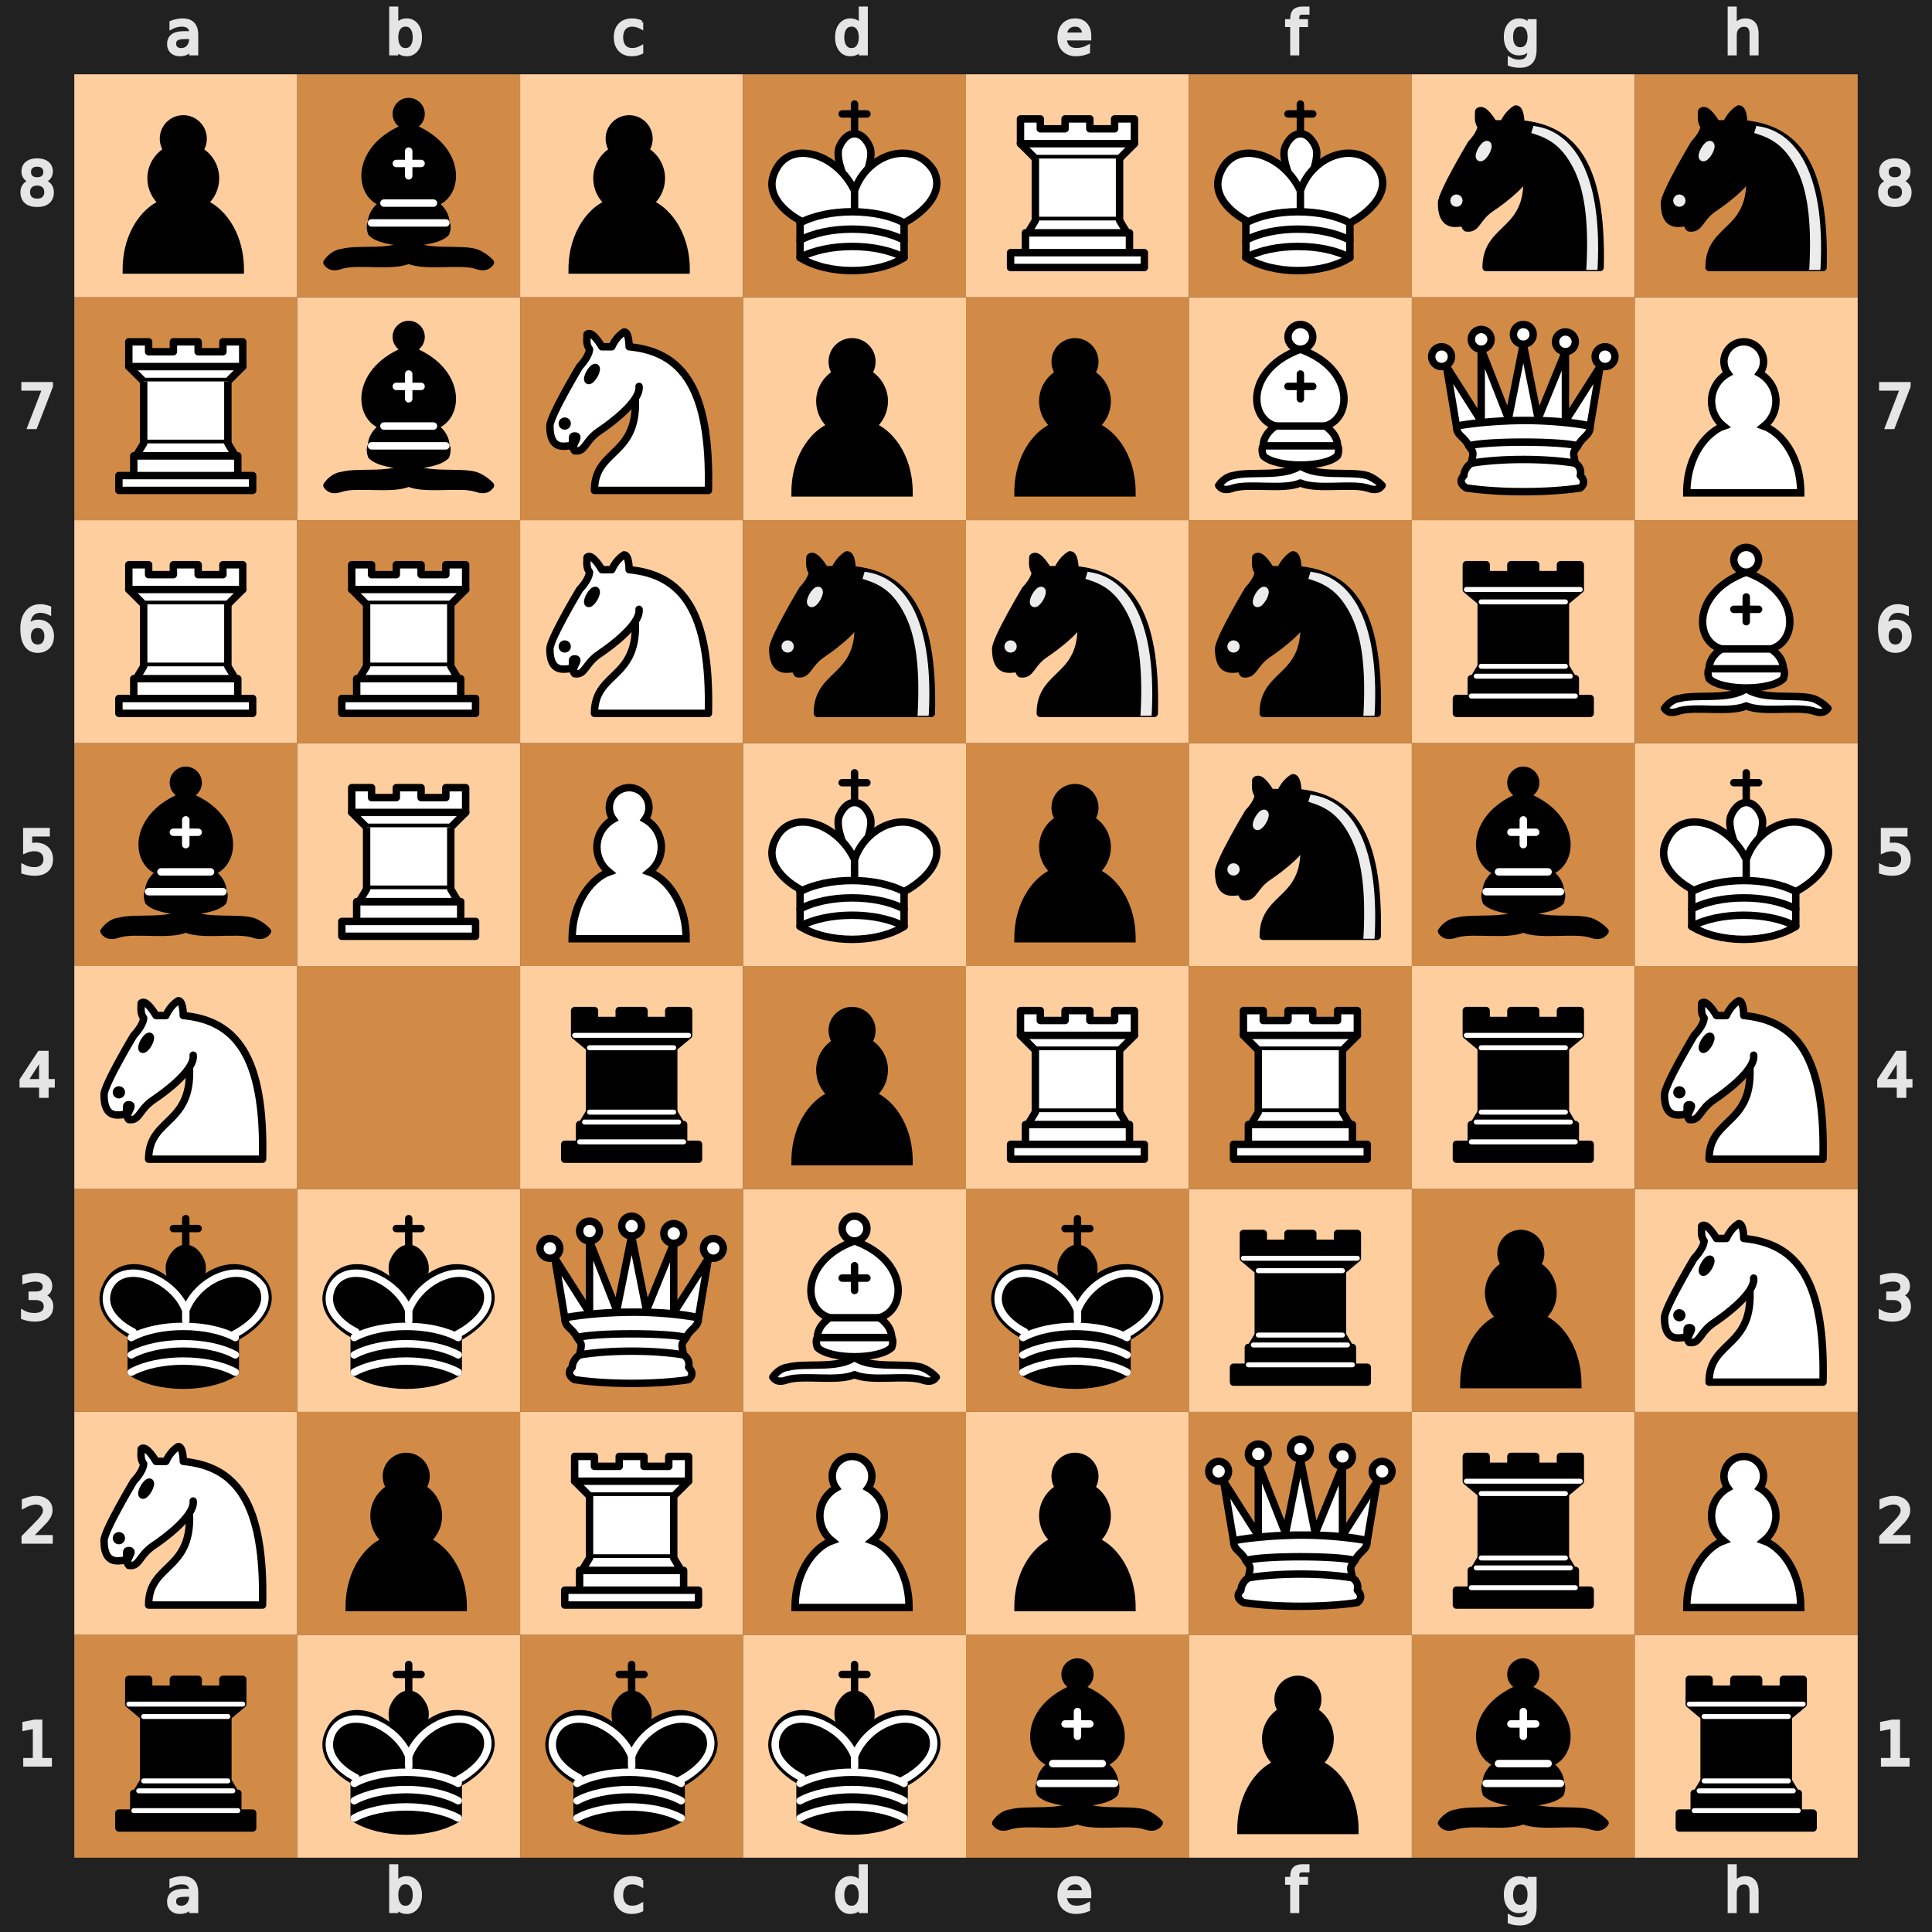
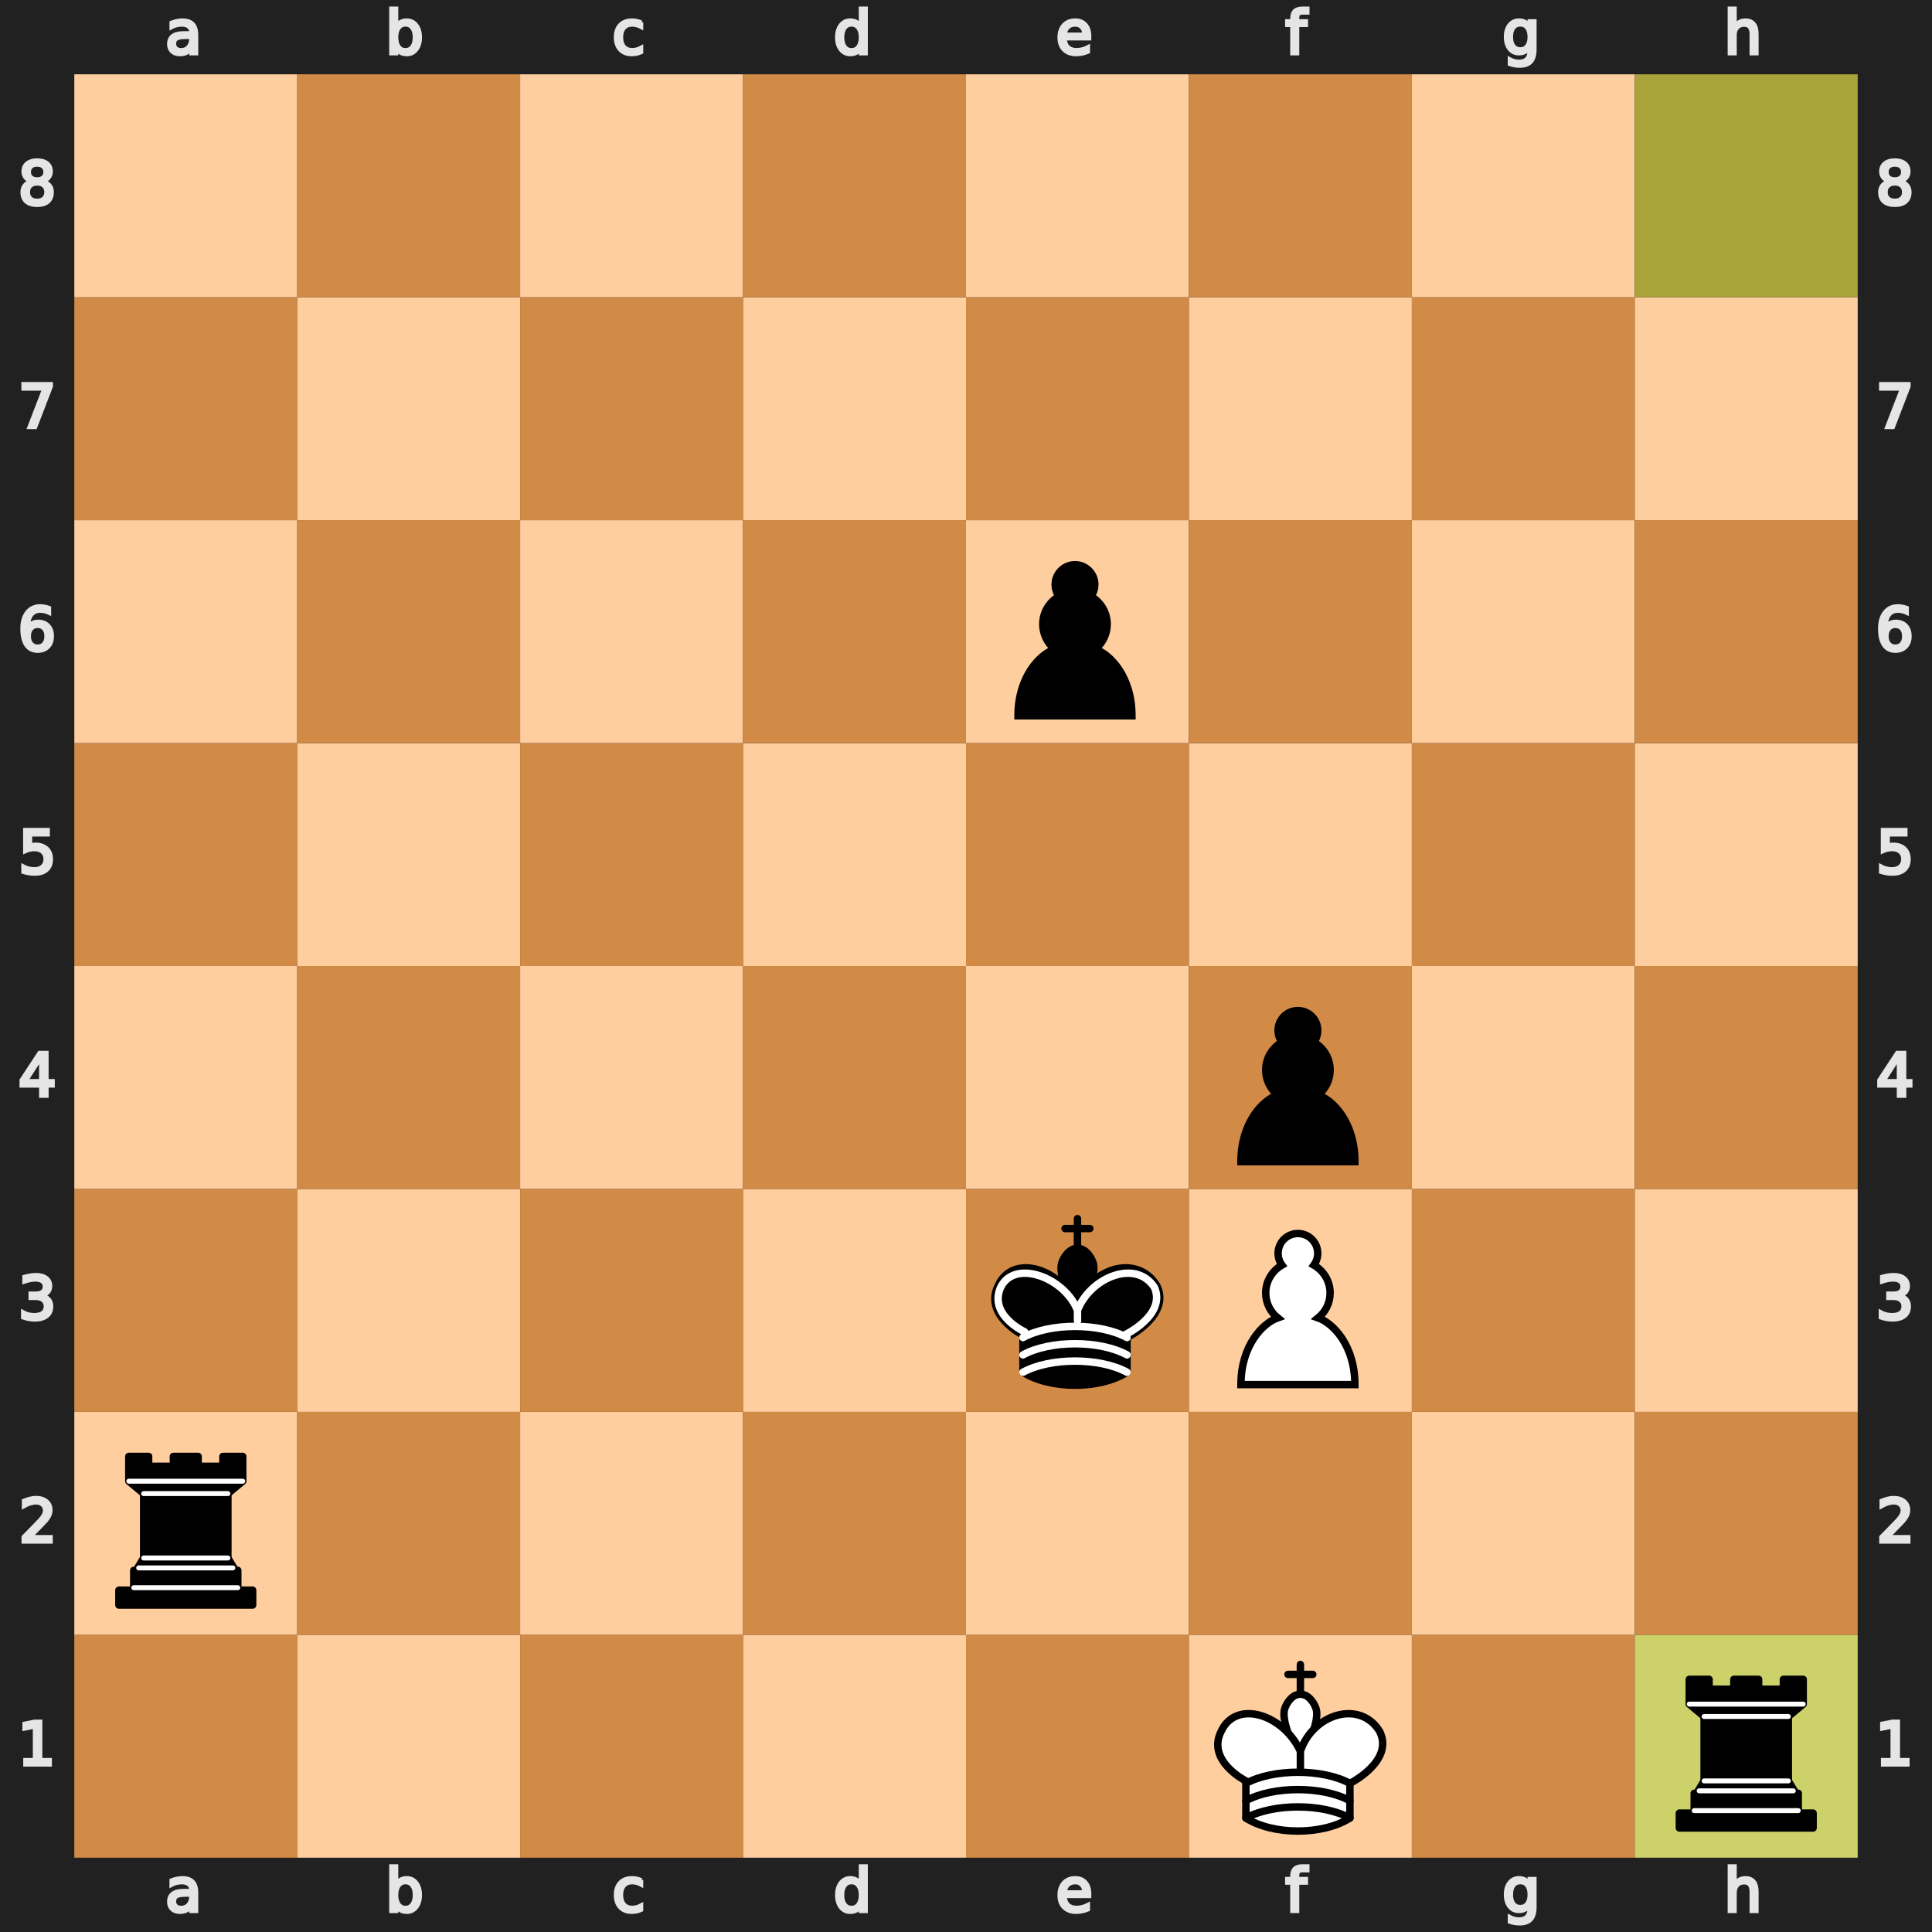
- <svg xmlns="http://www.w3.org/2000/svg" xmlns:xlink="http://www.w3.org/1999/xlink" version="1.1" viewBox="0 0 390 390" width="1024" height="1024">
+ <svg xmlns="http://www.w3.org/2000/svg" xmlns:xlink="http://www.w3.org/1999/xlink" version="1.1" viewBox="0 0 390 390" width="512" height="512">
  <defs>
    <g id="white-pawn" class="white pawn">
      <path d="M22 9c-2.21 0-4 1.79-4 4 0 .89.29 1.71.78 2.38-1.95 1.12-3.28 3.21-3.28 5.62 0 2.03.94 3.84 2.41 5.03-3 1.06-7.41 5.55-7.41 13.47h23c0-7.92-4.41-12.41-7.41-13.47 1.47-1.19 2.41-3 2.41-5.03 0-2.41-1.33-4.5-3.28-5.62.49-.67.78-1.49.78-2.38 0-2.21-1.79-4-4-4z" fill="#fff" stroke="#000" stroke-width="1.5" stroke-linecap="round" />
-     </g>
-     <g id="white-knight" class="white knight" fill="none" fill-rule="evenodd" stroke="#000" stroke-width="1.5" stroke-linecap="round" stroke-linejoin="round">
-       <path d="M 22,10 C 32.5,11 38.5,18 38,39 L 15,39 C 15,30 25,32.5 23,18" style="fill:#ffffff; stroke:#000000;" />
-       <path d="M 24,18 C 24.38,20.91 18.45,25.37 16,27 C 13,29 13.18,31.34 11,31 C 9.958,30.06 12.41,27.96 11,28 C 10,28 11.19,29.23 10,30 C 9,30 5.997,31 6,26 C 6,24 12,14 12,14 C 12,14 13.89,12.1 14,10.5 C 13.27,9.506 13.5,8.5 13.5,7.5 C 14.5,6.5 16.5,10 16.5,10 L 18.5,10 C 18.5,10 19.28,8.008 21,7 C 22,7 22,10 22,10" style="fill:#ffffff; stroke:#000000;" />
-       <path d="M 9.5 25.5 A 0.5 0.5 0 1 1 8.5,25.5 A 0.5 0.5 0 1 1 9.5 25.5 z" style="fill:#000000; stroke:#000000;" />
-       <path d="M 15 15.5 A 0.5 1.5 0 1 1 14,15.5 A 0.5 1.5 0 1 1 15 15.5 z" transform="matrix(0.866,0.5,-0.5,0.866,9.693,-5.173)" style="fill:#000000; stroke:#000000;" />
-     </g>
-     <g id="white-bishop" class="white bishop" fill="none" fill-rule="evenodd" stroke="#000" stroke-width="1.5" stroke-linecap="round" stroke-linejoin="round">
-       <g fill="#fff" stroke-linecap="butt">
-         <path d="M9 36c3.39-.97 10.11.43 13.5-2 3.39 2.43 10.11 1.03 13.5 2 0 0 1.65.54 3 2-.68.97-1.65.99-3 .5-3.39-.97-10.11.46-13.5-1-3.39 1.46-10.11.03-13.5 1-1.354.49-2.323.47-3-.5 1.354-1.94 3-2 3-2zM15 32c2.5 2.5 12.5 2.5 15 0 .5-1.5 0-2 0-2 0-2.5-2.5-4-2.5-4 5.5-1.5 6-11.5-5-15.5-11 4-10.5 14-5 15.5 0 0-2.5 1.5-2.5 4 0 0-.5.5 0 2zM25 8a2.5 2.5 0 1 1-5 0 2.5 2.5 0 1 1 5 0z" />
-       </g>
-       <path d="M17.5 26h10M15 30h15m-7.5-14.5v5M20 18h5" stroke-linejoin="miter" />
-     </g>
-     <g id="white-rook" class="white rook" fill="#fff" fill-rule="evenodd" stroke="#000" stroke-width="1.5" stroke-linecap="round" stroke-linejoin="round">
-       <path d="M9 39h27v-3H9v3zM12 36v-4h21v4H12zM11 14V9h4v2h5V9h5v2h5V9h4v5" stroke-linecap="butt" />
-       <path d="M34 14l-3 3H14l-3-3" />
-       <path d="M31 17v12.5H14V17" stroke-linecap="butt" stroke-linejoin="miter" />
-       <path d="M31 29.5l1.5 2.5h-20l1.5-2.5" />
-       <path d="M11 14h23" fill="none" stroke-linejoin="miter" />
-     </g>
-     <g id="white-queen" class="white queen" fill="#fff" fill-rule="evenodd" stroke="#000" stroke-width="1.5" stroke-linecap="round" stroke-linejoin="round">
-       <path d="M8 12a2 2 0 1 1-4 0 2 2 0 1 1 4 0zM24.5 7.5a2 2 0 1 1-4 0 2 2 0 1 1 4 0zM41 12a2 2 0 1 1-4 0 2 2 0 1 1 4 0zM16 8.5a2 2 0 1 1-4 0 2 2 0 1 1 4 0zM33 9a2 2 0 1 1-4 0 2 2 0 1 1 4 0z" />
-       <path d="M9 26c8.5-1.5 21-1.5 27 0l2-12-7 11V11l-5.5 13.5-3-15-3 15-5.5-14V25L7 14l2 12zM9 26c0 2 1.5 2 2.5 4 1 1.5 1 1 .5 3.5-1.5 1-1.5 2.5-1.5 2.5-1.5 1.5.5 2.5.5 2.5 6.5 1 16.5 1 23 0 0 0 1.5-1 0-2.5 0 0 .5-1.5-1-2.5-.5-2.5-.5-2 .5-3.5 1-2 2.5-2 2.5-4-8.5-1.5-18.5-1.5-27 0z" stroke-linecap="butt" />
-       <path d="M11.5 30c3.5-1 18.5-1 22 0M12 33.5c6-1 15-1 21 0" fill="none" />
    </g>
    <g id="white-king" class="white king" fill="none" fill-rule="evenodd" stroke="#000" stroke-width="1.5" stroke-linecap="round" stroke-linejoin="round">
      <path d="M22.5 11.63V6M20 8h5" stroke-linejoin="miter" />
      <path d="M22.5 25s4.5-7.5 3-10.5c0 0-1-2.5-3-2.5s-3 2.5-3 2.5c-1.5 3 3 10.5 3 10.5" fill="#fff" stroke-linecap="butt" stroke-linejoin="miter" />
      <path d="M11.5 37c5.5 3.5 15.5 3.5 21 0v-7s9-4.5 6-10.5c-4-6.5-13.5-3.5-16 4V27v-3.5c-3.5-7.5-13-10.5-16-4-3 6 5 10 5 10V37z" fill="#fff" />
      <path d="M11.5 30c5.5-3 15.5-3 21 0m-21 3.5c5.5-3 15.5-3 21 0m-21 3.5c5.5-3 15.5-3 21 0" />
    </g>
    <g id="black-pawn" class="black pawn">
      <path d="M22 9c-2.21 0-4 1.79-4 4 0 .89.29 1.71.78 2.38-1.95 1.12-3.28 3.21-3.28 5.62 0 2.03.94 3.84 2.41 5.03-3 1.06-7.41 5.55-7.41 13.47h23c0-7.92-4.41-12.41-7.41-13.47 1.47-1.19 2.41-3 2.41-5.03 0-2.41-1.33-4.5-3.28-5.62.49-.67.78-1.49.78-2.38 0-2.21-1.79-4-4-4z" stroke="#000" stroke-width="1.5" stroke-linecap="round" />
-     </g>
-     <g id="black-knight" class="black knight" fill="none" fill-rule="evenodd" stroke="#000" stroke-width="1.5" stroke-linecap="round" stroke-linejoin="round">
-       <path d="M 22,10 C 32.5,11 38.5,18 38,39 L 15,39 C 15,30 25,32.5 23,18" style="fill:#000000; stroke:#000000;" />
-       <path d="M 24,18 C 24.38,20.91 18.45,25.37 16,27 C 13,29 13.18,31.34 11,31 C 9.958,30.06 12.41,27.96 11,28 C 10,28 11.19,29.23 10,30 C 9,30 5.997,31 6,26 C 6,24 12,14 12,14 C 12,14 13.89,12.1 14,10.5 C 13.27,9.506 13.5,8.5 13.5,7.5 C 14.5,6.5 16.5,10 16.5,10 L 18.5,10 C 18.5,10 19.28,8.008 21,7 C 22,7 22,10 22,10" style="fill:#000000; stroke:#000000;" />
-       <path d="M 9.5 25.5 A 0.5 0.5 0 1 1 8.5,25.5 A 0.5 0.5 0 1 1 9.5 25.5 z" style="fill:#ececec; stroke:#ececec;" />
-       <path d="M 15 15.5 A 0.5 1.5 0 1 1 14,15.5 A 0.5 1.5 0 1 1 15 15.5 z" transform="matrix(0.866,0.5,-0.5,0.866,9.693,-5.173)" style="fill:#ececec; stroke:#ececec;" />
-       <path d="M 24.55,10.4 L 24.1,11.85 L 24.6,12 C 27.75,13 30.25,14.49 32.5,18.75 C 34.75,23.01 35.75,29.06 35.25,39 L 35.2,39.5 L 37.45,39.5 L 37.5,39 C 38,28.94 36.62,22.15 34.25,17.66 C 31.88,13.17 28.46,11.02 25.06,10.5 L 24.55,10.4 z " style="fill:#ececec; stroke:none;" />
-     </g>
-     <g id="black-bishop" class="black bishop" fill="none" fill-rule="evenodd" stroke="#000" stroke-width="1.5" stroke-linecap="round" stroke-linejoin="round">
-       <path d="M9 36c3.39-.97 10.11.43 13.5-2 3.39 2.43 10.11 1.03 13.5 2 0 0 1.65.54 3 2-.68.97-1.65.99-3 .5-3.39-.97-10.11.46-13.5-1-3.39 1.46-10.11.03-13.5 1-1.354.49-2.323.47-3-.5 1.354-1.94 3-2 3-2zm6-4c2.5 2.5 12.5 2.5 15 0 .5-1.5 0-2 0-2 0-2.5-2.5-4-2.5-4 5.5-1.5 6-11.5-5-15.5-11 4-10.5 14-5 15.5 0 0-2.5 1.5-2.5 4 0 0-.5.5 0 2zM25 8a2.5 2.5 0 1 1-5 0 2.5 2.5 0 1 1 5 0z" fill="#000" stroke-linecap="butt" />
-       <path d="M17.5 26h10M15 30h15m-7.5-14.5v5M20 18h5" stroke="#fff" stroke-linejoin="miter" />
    </g>
    <g id="black-rook" class="black rook" fill="#000" fill-rule="evenodd" stroke="#000" stroke-width="1.5" stroke-linecap="round" stroke-linejoin="round">
      <path d="M9 39h27v-3H9v3zM12.5 32l1.5-2.5h17l1.5 2.5h-20zM12 36v-4h21v4H12z" stroke-linecap="butt" />
      <path d="M14 29.5v-13h17v13H14z" stroke-linecap="butt" stroke-linejoin="miter" />
      <path d="M14 16.5L11 14h23l-3 2.5H14zM11 14V9h4v2h5V9h5v2h5V9h4v5H11z" stroke-linecap="butt" />
      <path d="M12 35.5h21M13 31.5h19M14 29.5h17M14 16.5h17M11 14h23" fill="none" stroke="#fff" stroke-width="1" stroke-linejoin="miter" />
    </g>
    <g id="black-king" class="black king" fill="none" fill-rule="evenodd" stroke="#000" stroke-width="1.5" stroke-linecap="round" stroke-linejoin="round">
      <path d="M22.5 11.63V6" stroke-linejoin="miter" />
      <path d="M22.5 25s4.5-7.5 3-10.5c0 0-1-2.5-3-2.5s-3 2.5-3 2.5c-1.5 3 3 10.5 3 10.5" fill="#000" stroke-linecap="butt" stroke-linejoin="miter" />
      <path d="M11.5 37c5.5 3.5 15.5 3.5 21 0v-7s9-4.5 6-10.5c-4-6.5-13.5-3.5-16 4V27v-3.5c-3.5-7.5-13-10.5-16-4-3 6 5 10 5 10V37z" fill="#000" />
      <path d="M20 8h5" stroke-linejoin="miter" />
      <path d="M32 29.5s8.5-4 6.03-9.65C34.15 14 25 18 22.5 24.5l.01 2.1-.01-2.1C20 18 9.906 14 6.997 19.85c-2.497 5.65 4.853 9 4.853 9M11.5 30c5.5-3 15.5-3 21 0m-21 3.5c5.5-3 15.5-3 21 0m-21 3.5c5.5-3 15.5-3 21 0" stroke="#fff" />
    </g>
  </defs>
  <rect x="0" y="0" width="390" height="390" fill="#212121" />
  <rect x="15" y="330" width="45" height="45" class="square dark a1" stroke="none" fill="#d18b47" />
-   <use xlink:href="#black-rook" transform="translate(15, 330)" />
  <rect x="60" y="330" width="45" height="45" class="square light b1" stroke="none" fill="#ffce9e" />
-   <use xlink:href="#black-king" transform="translate(60, 330)" />
  <rect x="105" y="330" width="45" height="45" class="square dark c1" stroke="none" fill="#d18b47" />
-   <use xlink:href="#black-king" transform="translate(105, 330)" />
  <rect x="150" y="330" width="45" height="45" class="square light d1" stroke="none" fill="#ffce9e" />
-   <use xlink:href="#black-king" transform="translate(150, 330)" />
  <rect x="195" y="330" width="45" height="45" class="square dark e1" stroke="none" fill="#d18b47" />
-   <use xlink:href="#black-bishop" transform="translate(195, 330)" />
  <rect x="240" y="330" width="45" height="45" class="square light f1" stroke="none" fill="#ffce9e" />
-   <use xlink:href="#black-pawn" transform="translate(240, 330)" />
+   <use xlink:href="#white-king" transform="translate(240, 330)" />
  <rect x="285" y="330" width="45" height="45" class="square dark g1" stroke="none" fill="#d18b47" />
-   <use xlink:href="#black-bishop" transform="translate(285, 330)" />
-   <rect x="330" y="330" width="45" height="45" class="square light h1" stroke="none" fill="#ffce9e" />
+   <rect x="330" y="330" width="45" height="45" class="square light lastmove h1" stroke="none" fill="#cdd16a" />
  <use xlink:href="#black-rook" transform="translate(330, 330)" />
  <rect x="15" y="285" width="45" height="45" class="square light a2" stroke="none" fill="#ffce9e" />
-   <use xlink:href="#white-knight" transform="translate(15, 285)" />
+   <use xlink:href="#black-rook" transform="translate(15, 285)" />
  <rect x="60" y="285" width="45" height="45" class="square dark b2" stroke="none" fill="#d18b47" />
-   <use xlink:href="#black-pawn" transform="translate(60, 285)" />
  <rect x="105" y="285" width="45" height="45" class="square light c2" stroke="none" fill="#ffce9e" />
-   <use xlink:href="#white-rook" transform="translate(105, 285)" />
  <rect x="150" y="285" width="45" height="45" class="square dark d2" stroke="none" fill="#d18b47" />
-   <use xlink:href="#white-pawn" transform="translate(150, 285)" />
  <rect x="195" y="285" width="45" height="45" class="square light e2" stroke="none" fill="#ffce9e" />
-   <use xlink:href="#black-pawn" transform="translate(195, 285)" />
  <rect x="240" y="285" width="45" height="45" class="square dark f2" stroke="none" fill="#d18b47" />
-   <use xlink:href="#white-queen" transform="translate(240, 285)" />
  <rect x="285" y="285" width="45" height="45" class="square light g2" stroke="none" fill="#ffce9e" />
-   <use xlink:href="#black-rook" transform="translate(285, 285)" />
  <rect x="330" y="285" width="45" height="45" class="square dark h2" stroke="none" fill="#d18b47" />
-   <use xlink:href="#white-pawn" transform="translate(330, 285)" />
  <rect x="15" y="240" width="45" height="45" class="square dark a3" stroke="none" fill="#d18b47" />
-   <use xlink:href="#black-king" transform="translate(15, 240)" />
  <rect x="60" y="240" width="45" height="45" class="square light b3" stroke="none" fill="#ffce9e" />
-   <use xlink:href="#black-king" transform="translate(60, 240)" />
  <rect x="105" y="240" width="45" height="45" class="square dark c3" stroke="none" fill="#d18b47" />
-   <use xlink:href="#white-queen" transform="translate(105, 240)" />
  <rect x="150" y="240" width="45" height="45" class="square light d3" stroke="none" fill="#ffce9e" />
-   <use xlink:href="#white-bishop" transform="translate(150, 240)" />
  <rect x="195" y="240" width="45" height="45" class="square dark e3" stroke="none" fill="#d18b47" />
  <use xlink:href="#black-king" transform="translate(195, 240)" />
  <rect x="240" y="240" width="45" height="45" class="square light f3" stroke="none" fill="#ffce9e" />
-   <use xlink:href="#black-rook" transform="translate(240, 240)" />
+   <use xlink:href="#white-pawn" transform="translate(240, 240)" />
  <rect x="285" y="240" width="45" height="45" class="square dark g3" stroke="none" fill="#d18b47" />
-   <use xlink:href="#black-pawn" transform="translate(285, 240)" />
  <rect x="330" y="240" width="45" height="45" class="square light h3" stroke="none" fill="#ffce9e" />
-   <use xlink:href="#white-knight" transform="translate(330, 240)" />
  <rect x="15" y="195" width="45" height="45" class="square light a4" stroke="none" fill="#ffce9e" />
-   <use xlink:href="#white-knight" transform="translate(15, 195)" />
  <rect x="60" y="195" width="45" height="45" class="square dark b4" stroke="none" fill="#d18b47" />
  <rect x="105" y="195" width="45" height="45" class="square light c4" stroke="none" fill="#ffce9e" />
-   <use xlink:href="#black-rook" transform="translate(105, 195)" />
  <rect x="150" y="195" width="45" height="45" class="square dark d4" stroke="none" fill="#d18b47" />
-   <use xlink:href="#black-pawn" transform="translate(150, 195)" />
  <rect x="195" y="195" width="45" height="45" class="square light e4" stroke="none" fill="#ffce9e" />
-   <use xlink:href="#white-rook" transform="translate(195, 195)" />
  <rect x="240" y="195" width="45" height="45" class="square dark f4" stroke="none" fill="#d18b47" />
-   <use xlink:href="#white-rook" transform="translate(240, 195)" />
+   <use xlink:href="#black-pawn" transform="translate(240, 195)" />
  <rect x="285" y="195" width="45" height="45" class="square light g4" stroke="none" fill="#ffce9e" />
-   <use xlink:href="#black-rook" transform="translate(285, 195)" />
  <rect x="330" y="195" width="45" height="45" class="square dark h4" stroke="none" fill="#d18b47" />
-   <use xlink:href="#white-knight" transform="translate(330, 195)" />
  <rect x="15" y="150" width="45" height="45" class="square dark a5" stroke="none" fill="#d18b47" />
-   <use xlink:href="#black-bishop" transform="translate(15, 150)" />
  <rect x="60" y="150" width="45" height="45" class="square light b5" stroke="none" fill="#ffce9e" />
-   <use xlink:href="#white-rook" transform="translate(60, 150)" />
  <rect x="105" y="150" width="45" height="45" class="square dark c5" stroke="none" fill="#d18b47" />
-   <use xlink:href="#white-pawn" transform="translate(105, 150)" />
  <rect x="150" y="150" width="45" height="45" class="square light d5" stroke="none" fill="#ffce9e" />
-   <use xlink:href="#white-king" transform="translate(150, 150)" />
  <rect x="195" y="150" width="45" height="45" class="square dark e5" stroke="none" fill="#d18b47" />
-   <use xlink:href="#black-pawn" transform="translate(195, 150)" />
  <rect x="240" y="150" width="45" height="45" class="square light f5" stroke="none" fill="#ffce9e" />
-   <use xlink:href="#black-knight" transform="translate(240, 150)" />
  <rect x="285" y="150" width="45" height="45" class="square dark g5" stroke="none" fill="#d18b47" />
-   <use xlink:href="#black-bishop" transform="translate(285, 150)" />
  <rect x="330" y="150" width="45" height="45" class="square light h5" stroke="none" fill="#ffce9e" />
-   <use xlink:href="#white-king" transform="translate(330, 150)" />
  <rect x="15" y="105" width="45" height="45" class="square light a6" stroke="none" fill="#ffce9e" />
-   <use xlink:href="#white-rook" transform="translate(15, 105)" />
  <rect x="60" y="105" width="45" height="45" class="square dark b6" stroke="none" fill="#d18b47" />
-   <use xlink:href="#white-rook" transform="translate(60, 105)" />
  <rect x="105" y="105" width="45" height="45" class="square light c6" stroke="none" fill="#ffce9e" />
-   <use xlink:href="#white-knight" transform="translate(105, 105)" />
  <rect x="150" y="105" width="45" height="45" class="square dark d6" stroke="none" fill="#d18b47" />
-   <use xlink:href="#black-knight" transform="translate(150, 105)" />
  <rect x="195" y="105" width="45" height="45" class="square light e6" stroke="none" fill="#ffce9e" />
-   <use xlink:href="#black-knight" transform="translate(195, 105)" />
+   <use xlink:href="#black-pawn" transform="translate(195, 105)" />
  <rect x="240" y="105" width="45" height="45" class="square dark f6" stroke="none" fill="#d18b47" />
-   <use xlink:href="#black-knight" transform="translate(240, 105)" />
  <rect x="285" y="105" width="45" height="45" class="square light g6" stroke="none" fill="#ffce9e" />
-   <use xlink:href="#black-rook" transform="translate(285, 105)" />
  <rect x="330" y="105" width="45" height="45" class="square dark h6" stroke="none" fill="#d18b47" />
-   <use xlink:href="#white-bishop" transform="translate(330, 105)" />
  <rect x="15" y="60" width="45" height="45" class="square dark a7" stroke="none" fill="#d18b47" />
-   <use xlink:href="#white-rook" transform="translate(15, 60)" />
  <rect x="60" y="60" width="45" height="45" class="square light b7" stroke="none" fill="#ffce9e" />
-   <use xlink:href="#black-bishop" transform="translate(60, 60)" />
  <rect x="105" y="60" width="45" height="45" class="square dark c7" stroke="none" fill="#d18b47" />
-   <use xlink:href="#white-knight" transform="translate(105, 60)" />
  <rect x="150" y="60" width="45" height="45" class="square light d7" stroke="none" fill="#ffce9e" />
-   <use xlink:href="#black-pawn" transform="translate(150, 60)" />
  <rect x="195" y="60" width="45" height="45" class="square dark e7" stroke="none" fill="#d18b47" />
-   <use xlink:href="#black-pawn" transform="translate(195, 60)" />
  <rect x="240" y="60" width="45" height="45" class="square light f7" stroke="none" fill="#ffce9e" />
-   <use xlink:href="#white-bishop" transform="translate(240, 60)" />
  <rect x="285" y="60" width="45" height="45" class="square dark g7" stroke="none" fill="#d18b47" />
-   <use xlink:href="#white-queen" transform="translate(285, 60)" />
  <rect x="330" y="60" width="45" height="45" class="square light h7" stroke="none" fill="#ffce9e" />
-   <use xlink:href="#white-pawn" transform="translate(330, 60)" />
  <rect x="15" y="15" width="45" height="45" class="square light a8" stroke="none" fill="#ffce9e" />
-   <use xlink:href="#black-pawn" transform="translate(15, 15)" />
  <rect x="60" y="15" width="45" height="45" class="square dark b8" stroke="none" fill="#d18b47" />
-   <use xlink:href="#black-bishop" transform="translate(60, 15)" />
  <rect x="105" y="15" width="45" height="45" class="square light c8" stroke="none" fill="#ffce9e" />
-   <use xlink:href="#black-pawn" transform="translate(105, 15)" />
  <rect x="150" y="15" width="45" height="45" class="square dark d8" stroke="none" fill="#d18b47" />
-   <use xlink:href="#white-king" transform="translate(150, 15)" />
  <rect x="195" y="15" width="45" height="45" class="square light e8" stroke="none" fill="#ffce9e" />
-   <use xlink:href="#white-rook" transform="translate(195, 15)" />
  <rect x="240" y="15" width="45" height="45" class="square dark f8" stroke="none" fill="#d18b47" />
-   <use xlink:href="#white-king" transform="translate(240, 15)" />
  <rect x="285" y="15" width="45" height="45" class="square light g8" stroke="none" fill="#ffce9e" />
-   <use xlink:href="#black-knight" transform="translate(285, 15)" />
-   <rect x="330" y="15" width="45" height="45" class="square dark h8" stroke="none" fill="#d18b47" />
-   <use xlink:href="#black-knight" transform="translate(330, 15)" />
+   <rect x="330" y="15" width="45" height="45" class="square dark lastmove h8" stroke="none" fill="#aaa23b" />
  <g transform="translate(20, 0) scale(0.75, 0.75)" fill="#e5e5e5" stroke="#e5e5e5">
    <path d="M23.328 10.016q-1.742 0-2.414.398-.672.398-.672 1.36 0 .765.5 1.218.508.445 1.375.445 1.196 0 1.914-.843.727-.852.727-2.258v-.32zm2.867-.594v4.992h-1.437v-1.328q-.492.797-1.227 1.18-.734.375-1.797.375-1.343 0-2.14-.75-.79-.758-.79-2.024 0-1.476.985-2.226.992-.75 2.953-.75h2.016V8.75q0-.992-.656-1.531-.649-.547-1.829-.547-.75 0-1.46.18-.711.18-1.368.539V6.062q.79-.304 1.532-.453.742-.156 1.445-.156 1.898 0 2.836.984.937.985.937 2.985z" />
  </g>
  <g transform="translate(20, 375) scale(0.75, 0.75)" fill="#e5e5e5" stroke="#e5e5e5">
    <path d="M23.328 10.016q-1.742 0-2.414.398-.672.398-.672 1.36 0 .765.5 1.218.508.445 1.375.445 1.196 0 1.914-.843.727-.852.727-2.258v-.32zm2.867-.594v4.992h-1.437v-1.328q-.492.797-1.227 1.18-.734.375-1.797.375-1.343 0-2.14-.75-.79-.758-.79-2.024 0-1.476.985-2.226.992-.75 2.953-.75h2.016V8.75q0-.992-.656-1.531-.649-.547-1.829-.547-.75 0-1.46.18-.711.18-1.368.539V6.062q.79-.304 1.532-.453.742-.156 1.445-.156 1.898 0 2.836.984.937.985.937 2.985z" />
  </g>
  <g transform="translate(65, 0) scale(0.75, 0.75)" fill="#e5e5e5" stroke="#e5e5e5">
    <path d="M24.922 10.047q0-1.586-.656-2.485-.649-.906-1.79-.906-1.14 0-1.796.906-.649.899-.649 2.485 0 1.586.649 2.492.656.898 1.797.898 1.14 0 1.789-.898.656-.906.656-2.492zm-4.89-3.055q.452-.781 1.14-1.156.695-.383 1.656-.383 1.594 0 2.586 1.266 1 1.265 1 3.328 0 2.062-1 3.328-.992 1.266-2.586 1.266-.96 0-1.656-.375-.688-.383-1.14-1.164v1.312h-1.446V2.258h1.445z" />
  </g>
  <g transform="translate(65, 375) scale(0.75, 0.75)" fill="#e5e5e5" stroke="#e5e5e5">
    <path d="M24.922 10.047q0-1.586-.656-2.485-.649-.906-1.79-.906-1.14 0-1.796.906-.649.899-.649 2.485 0 1.586.649 2.492.656.898 1.797.898 1.14 0 1.789-.898.656-.906.656-2.492zm-4.89-3.055q.452-.781 1.14-1.156.695-.383 1.656-.383 1.594 0 2.586 1.266 1 1.265 1 3.328 0 2.062-1 3.328-.992 1.266-2.586 1.266-.96 0-1.656-.375-.688-.383-1.14-1.164v1.312h-1.446V2.258h1.445z" />
  </g>
  <g transform="translate(110, 0) scale(0.75, 0.75)" fill="#e5e5e5" stroke="#e5e5e5">
    <path d="M25.96 6v1.344q-.608-.336-1.226-.5-.609-.172-1.234-.172-1.398 0-2.172.89-.773.883-.773 2.485 0 1.601.773 2.492.774.883 2.172.883.625 0 1.234-.164.618-.172 1.227-.508v1.328q-.602.281-1.25.422-.64.14-1.367.14-1.977 0-3.14-1.242-1.165-1.242-1.165-3.351 0-2.14 1.172-3.367 1.18-1.227 3.227-1.227.664 0 1.296.14.633.134 1.227.407z" />
  </g>
  <g transform="translate(110, 375) scale(0.75, 0.75)" fill="#e5e5e5" stroke="#e5e5e5">
    <path d="M25.96 6v1.344q-.608-.336-1.226-.5-.609-.172-1.234-.172-1.398 0-2.172.89-.773.883-.773 2.485 0 1.601.773 2.492.774.883 2.172.883.625 0 1.234-.164.618-.172 1.227-.508v1.328q-.602.281-1.25.422-.64.14-1.367.14-1.977 0-3.14-1.242-1.165-1.242-1.165-3.351 0-2.14 1.172-3.367 1.18-1.227 3.227-1.227.664 0 1.296.14.633.134 1.227.407z" />
  </g>
  <g transform="translate(155, 0) scale(0.75, 0.75)" fill="#e5e5e5" stroke="#e5e5e5">
    <path d="M24.973 6.992V2.258h1.437v12.156h-1.437v-1.312q-.453.78-1.149 1.164-.687.375-1.656.375-1.586 0-2.586-1.266-.992-1.266-.992-3.328 0-2.063.992-3.328 1-1.266 2.586-1.266.969 0 1.656.383.696.375 1.149 1.156zm-4.899 3.055q0 1.586.649 2.492.656.898 1.797.898 1.14 0 1.796-.898.657-.906.657-2.492 0-1.586-.657-2.485-.656-.906-1.796-.906-1.141 0-1.797.906-.649.899-.649 2.485z" />
  </g>
  <g transform="translate(155, 375) scale(0.75, 0.75)" fill="#e5e5e5" stroke="#e5e5e5">
    <path d="M24.973 6.992V2.258h1.437v12.156h-1.437v-1.312q-.453.78-1.149 1.164-.687.375-1.656.375-1.586 0-2.586-1.266-.992-1.266-.992-3.328 0-2.063.992-3.328 1-1.266 2.586-1.266.969 0 1.656.383.696.375 1.149 1.156zm-4.899 3.055q0 1.586.649 2.492.656.898 1.797.898 1.14 0 1.796-.898.657-.906.657-2.492 0-1.586-.657-2.485-.656-.906-1.796-.906-1.141 0-1.797.906-.649.899-.649 2.485z" />
  </g>
  <g transform="translate(200, 0) scale(0.75, 0.75)" fill="#e5e5e5" stroke="#e5e5e5">
    <path d="M26.555 9.68v.703h-6.61q.094 1.484.89 2.265.806.774 2.235.774.828 0 1.602-.203.781-.203 1.547-.61v1.36q-.774.328-1.586.5-.813.172-1.649.172-2.093 0-3.32-1.22-1.219-1.218-1.219-3.296 0-2.148 1.157-3.406 1.164-1.266 3.132-1.266 1.766 0 2.79 1.14 1.03 1.134 1.03 3.087zm-1.438-.422q-.015-1.18-.664-1.883-.64-.703-1.703-.703-1.203 0-1.93.68-.718.68-.828 1.914z" />
  </g>
  <g transform="translate(200, 375) scale(0.75, 0.75)" fill="#e5e5e5" stroke="#e5e5e5">
    <path d="M26.555 9.68v.703h-6.61q.094 1.484.89 2.265.806.774 2.235.774.828 0 1.602-.203.781-.203 1.547-.61v1.36q-.774.328-1.586.5-.813.172-1.649.172-2.093 0-3.32-1.22-1.219-1.218-1.219-3.296 0-2.148 1.157-3.406 1.164-1.266 3.132-1.266 1.766 0 2.79 1.14 1.03 1.134 1.03 3.087zm-1.438-.422q-.015-1.18-.664-1.883-.64-.703-1.703-.703-1.203 0-1.93.68-.718.68-.828 1.914z" />
  </g>
  <g transform="translate(245, 0) scale(0.75, 0.75)" fill="#e5e5e5" stroke="#e5e5e5">
    <path d="M25.285 2.258v1.195H23.91q-.773 0-1.078.313-.297.312-.297 1.125v.773h2.367v1.117h-2.367v7.633H21.09V6.781h-1.375V5.664h1.375v-.61q0-1.46.68-2.124.68-.672 2.156-.672z" />
  </g>
  <g transform="translate(245, 375) scale(0.75, 0.75)" fill="#e5e5e5" stroke="#e5e5e5">
    <path d="M25.285 2.258v1.195H23.91q-.773 0-1.078.313-.297.312-.297 1.125v.773h2.367v1.117h-2.367v7.633H21.09V6.781h-1.375V5.664h1.375v-.61q0-1.46.68-2.124.68-.672 2.156-.672z" />
  </g>
  <g transform="translate(290, 0) scale(0.75, 0.75)" fill="#e5e5e5" stroke="#e5e5e5">
    <path d="M24.973 9.937q0-1.562-.649-2.421-.64-.86-1.804-.86-1.157 0-1.805.86-.64.859-.64 2.421 0 1.555.64 2.415.648.859 1.805.859 1.164 0 1.804-.86.649-.859.649-2.414zm1.437 3.391q0 2.234-.992 3.32-.992 1.094-3.04 1.094-.757 0-1.429-.117-.672-.11-1.304-.344v-1.398q.632.344 1.25.508.617.164 1.257.164 1.414 0 2.118-.743.703-.734.703-2.226v-.711q-.446.773-1.141 1.156-.695.383-1.664.383-1.61 0-2.594-1.227-.984-1.226-.984-3.25 0-2.03.984-3.257.985-1.227 2.594-1.227.969 0 1.664.383t1.14 1.156V5.664h1.438z" />
  </g>
  <g transform="translate(290, 375) scale(0.75, 0.75)" fill="#e5e5e5" stroke="#e5e5e5">
    <path d="M24.973 9.937q0-1.562-.649-2.421-.64-.86-1.804-.86-1.157 0-1.805.86-.64.859-.64 2.421 0 1.555.64 2.415.648.859 1.805.859 1.164 0 1.804-.86.649-.859.649-2.414zm1.437 3.391q0 2.234-.992 3.32-.992 1.094-3.04 1.094-.757 0-1.429-.117-.672-.11-1.304-.344v-1.398q.632.344 1.25.508.617.164 1.257.164 1.414 0 2.118-.743.703-.734.703-2.226v-.711q-.446.773-1.141 1.156-.695.383-1.664.383-1.61 0-2.594-1.227-.984-1.226-.984-3.25 0-2.03.984-3.257.985-1.227 2.594-1.227.969 0 1.664.383t1.14 1.156V5.664h1.438z" />
  </g>
  <g transform="translate(335, 0) scale(0.75, 0.75)" fill="#e5e5e5" stroke="#e5e5e5">
    <path d="M26.164 9.133v5.281h-1.437V9.18q0-1.243-.485-1.86-.484-.617-1.453-.617-1.164 0-1.836.742-.672.742-.672 2.024v4.945h-1.445V2.258h1.445v4.765q.516-.789 1.211-1.18.703-.39 1.617-.39 1.508 0 2.282.938.773.93.773 2.742z" />
  </g>
  <g transform="translate(335, 375) scale(0.75, 0.75)" fill="#e5e5e5" stroke="#e5e5e5">
    <path d="M26.164 9.133v5.281h-1.437V9.18q0-1.243-.485-1.86-.484-.617-1.453-.617-1.164 0-1.836.742-.672.742-.672 2.024v4.945h-1.445V2.258h1.445v4.765q.516-.789 1.211-1.18.703-.39 1.617-.39 1.508 0 2.282.938.773.93.773 2.742z" />
  </g>
  <g transform="translate(0, 335) scale(0.75, 0.75)" fill="#e5e5e5" stroke="#e5e5e5">
    <path d="M6.754 26.996h2.578v-8.898l-2.805.562v-1.437l2.79-.563h1.578v10.336h2.578v1.328h-6.72z" />
  </g>
  <g transform="translate(375, 335) scale(0.75, 0.75)" fill="#e5e5e5" stroke="#e5e5e5">
    <path d="M6.754 26.996h2.578v-8.898l-2.805.562v-1.437l2.79-.563h1.578v10.336h2.578v1.328h-6.72z" />
  </g>
  <g transform="translate(0, 290) scale(0.75, 0.75)" fill="#e5e5e5" stroke="#e5e5e5">
    <path d="M8.195 26.996h5.508v1.328H6.297v-1.328q.898-.93 2.445-2.492 1.555-1.57 1.953-2.024.758-.851 1.055-1.437.305-.594.305-1.164 0-.93-.657-1.516-.648-.586-1.695-.586-.742 0-1.57.258-.82.258-1.758.781v-1.593q.953-.383 1.781-.578.828-.196 1.516-.196 1.812 0 2.89.906 1.079.907 1.079 2.422 0 .72-.274 1.368-.265.64-.976 1.515-.196.227-1.243 1.313-1.046 1.078-2.953 3.023z" />
  </g>
  <g transform="translate(375, 290) scale(0.75, 0.75)" fill="#e5e5e5" stroke="#e5e5e5">
    <path d="M8.195 26.996h5.508v1.328H6.297v-1.328q.898-.93 2.445-2.492 1.555-1.57 1.953-2.024.758-.851 1.055-1.437.305-.594.305-1.164 0-.93-.657-1.516-.648-.586-1.695-.586-.742 0-1.57.258-.82.258-1.758.781v-1.593q.953-.383 1.781-.578.828-.196 1.516-.196 1.812 0 2.89.906 1.079.907 1.079 2.422 0 .72-.274 1.368-.265.64-.976 1.515-.196.227-1.243 1.313-1.046 1.078-2.953 3.023z" />
  </g>
  <g transform="translate(0, 245) scale(0.75, 0.75)" fill="#e5e5e5" stroke="#e5e5e5">
    <path d="M11.434 22.035q1.132.242 1.765 1.008.64.766.64 1.89 0 1.727-1.187 2.672-1.187.946-3.375.946-.734 0-1.515-.149-.774-.14-1.602-.43V26.45q.656.383 1.438.578.78.196 1.632.196 1.485 0 2.258-.586.782-.586.782-1.703 0-1.032-.727-1.61-.719-.586-2.008-.586h-1.36v-1.297h1.423q1.164 0 1.78-.46.618-.47.618-1.344 0-.899-.64-1.375-.633-.485-1.82-.485-.65 0-1.391.141-.743.14-1.633.437V16.95q.898-.25 1.68-.375.788-.125 1.484-.125 1.797 0 2.844.82 1.046.813 1.046 2.204 0 .968-.554 1.64-.555.664-1.578.922z" />
  </g>
  <g transform="translate(375, 245) scale(0.75, 0.75)" fill="#e5e5e5" stroke="#e5e5e5">
    <path d="M11.434 22.035q1.132.242 1.765 1.008.64.766.64 1.89 0 1.727-1.187 2.672-1.187.946-3.375.946-.734 0-1.515-.149-.774-.14-1.602-.43V26.45q.656.383 1.438.578.78.196 1.632.196 1.485 0 2.258-.586.782-.586.782-1.703 0-1.032-.727-1.61-.719-.586-2.008-.586h-1.36v-1.297h1.423q1.164 0 1.78-.46.618-.47.618-1.344 0-.899-.64-1.375-.633-.485-1.82-.485-.65 0-1.391.141-.743.14-1.633.437V16.95q.898-.25 1.68-.375.788-.125 1.484-.125 1.797 0 2.844.82 1.046.813 1.046 2.204 0 .968-.554 1.64-.555.664-1.578.922z" />
  </g>
  <g transform="translate(0, 200) scale(0.75, 0.75)" fill="#e5e5e5" stroke="#e5e5e5">
    <path d="M11.016 18.035L7.03 24.262h3.985zm-.414-1.375h1.984v7.602h1.664v1.312h-1.664v2.75h-1.57v-2.75H5.75v-1.523z" />
  </g>
  <g transform="translate(375, 200) scale(0.75, 0.75)" fill="#e5e5e5" stroke="#e5e5e5">
    <path d="M11.016 18.035L7.03 24.262h3.985zm-.414-1.375h1.984v7.602h1.664v1.312h-1.664v2.75h-1.57v-2.75H5.75v-1.523z" />
  </g>
  <g transform="translate(0, 155) scale(0.75, 0.75)" fill="#e5e5e5" stroke="#e5e5e5">
    <path d="M6.719 16.66h6.195v1.328h-4.75v2.86q.344-.118.688-.172.343-.063.687-.063 1.953 0 3.094 1.07 1.14 1.07 1.14 2.899 0 1.883-1.171 2.93-1.172 1.039-3.305 1.039-.735 0-1.5-.125-.758-.125-1.57-.375v-1.586q.703.383 1.453.57.75.188 1.586.188 1.351 0 2.14-.711.79-.711.79-1.93 0-1.219-.79-1.93-.789-.71-2.14-.71-.633 0-1.266.14-.625.14-1.281.438z" />
  </g>
  <g transform="translate(375, 155) scale(0.75, 0.75)" fill="#e5e5e5" stroke="#e5e5e5">
    <path d="M6.719 16.66h6.195v1.328h-4.75v2.86q.344-.118.688-.172.343-.063.687-.063 1.953 0 3.094 1.07 1.14 1.07 1.14 2.899 0 1.883-1.171 2.93-1.172 1.039-3.305 1.039-.735 0-1.5-.125-.758-.125-1.57-.375v-1.586q.703.383 1.453.57.75.188 1.586.188 1.351 0 2.14-.711.79-.711.79-1.93 0-1.219-.79-1.93-.789-.71-2.14-.71-.633 0-1.266.14-.625.14-1.281.438z" />
  </g>
  <g transform="translate(0, 110) scale(0.75, 0.75)" fill="#e5e5e5" stroke="#e5e5e5">
    <path d="M10.137 21.863q-1.063 0-1.688.727-.617.726-.617 1.992 0 1.258.617 1.992.625.727 1.688.727 1.062 0 1.68-.727.624-.734.624-1.992 0-1.266-.625-1.992-.617-.727-1.68-.727zm3.133-4.945v1.437q-.594-.28-1.204-.43-.601-.148-1.195-.148-1.562 0-2.39 1.055-.82 1.055-.938 3.188.46-.68 1.156-1.04.696-.367 1.531-.367 1.758 0 2.774 1.07 1.023 1.063 1.023 2.899 0 1.797-1.062 2.883-1.063 1.086-2.828 1.086-2.024 0-3.094-1.547-1.07-1.555-1.07-4.5 0-2.766 1.312-4.406 1.313-1.649 3.524-1.649.593 0 1.195.117.61.118 1.266.352z" />
  </g>
  <g transform="translate(375, 110) scale(0.75, 0.75)" fill="#e5e5e5" stroke="#e5e5e5">
    <path d="M10.137 21.863q-1.063 0-1.688.727-.617.726-.617 1.992 0 1.258.617 1.992.625.727 1.688.727 1.062 0 1.68-.727.624-.734.624-1.992 0-1.266-.625-1.992-.617-.727-1.68-.727zm3.133-4.945v1.437q-.594-.28-1.204-.43-.601-.148-1.195-.148-1.562 0-2.39 1.055-.82 1.055-.938 3.188.46-.68 1.156-1.04.696-.367 1.531-.367 1.758 0 2.774 1.07 1.023 1.063 1.023 2.899 0 1.797-1.062 2.883-1.063 1.086-2.828 1.086-2.024 0-3.094-1.547-1.07-1.555-1.07-4.5 0-2.766 1.312-4.406 1.313-1.649 3.524-1.649.593 0 1.195.117.61.118 1.266.352z" />
  </g>
  <g transform="translate(0, 65) scale(0.75, 0.75)" fill="#e5e5e5" stroke="#e5e5e5">
    <path d="M6.25 16.66h7.5v.672L9.516 28.324H7.867l3.985-10.336H6.25z" />
  </g>
  <g transform="translate(375, 65) scale(0.75, 0.75)" fill="#e5e5e5" stroke="#e5e5e5">
    <path d="M6.25 16.66h7.5v.672L9.516 28.324H7.867l3.985-10.336H6.25z" />
  </g>
  <g transform="translate(0, 20) scale(0.75, 0.75)" fill="#e5e5e5" stroke="#e5e5e5">
    <path d="M10 22.785q-1.125 0-1.773.602-.641.601-.641 1.656t.64 1.656q.649.602 1.774.602t1.773-.602q.649-.61.649-1.656 0-1.055-.649-1.656-.64-.602-1.773-.602zm-1.578-.672q-1.016-.25-1.586-.945-.563-.695-.563-1.695 0-1.399.993-2.211 1-.813 2.734-.813 1.742 0 2.734.813.993.812.993 2.21 0 1-.57 1.696-.563.695-1.571.945 1.14.266 1.773 1.04.641.773.641 1.89 0 1.695-1.04 2.602-1.03.906-2.96.906t-2.969-.906Q6 26.738 6 25.043q0-1.117.64-1.89.641-.774 1.782-1.04zm-.578-2.492q0 .906.562 1.414.57.508 1.594.508 1.016 0 1.586-.508.578-.508.578-1.414 0-.906-.578-1.414-.57-.508-1.586-.508-1.023 0-1.594.508-.562.508-.562 1.414z" />
  </g>
  <g transform="translate(375, 20) scale(0.75, 0.75)" fill="#e5e5e5" stroke="#e5e5e5">
    <path d="M10 22.785q-1.125 0-1.773.602-.641.601-.641 1.656t.64 1.656q.649.602 1.774.602t1.773-.602q.649-.61.649-1.656 0-1.055-.649-1.656-.64-.602-1.773-.602zm-1.578-.672q-1.016-.25-1.586-.945-.563-.695-.563-1.695 0-1.399.993-2.211 1-.813 2.734-.813 1.742 0 2.734.813.993.812.993 2.21 0 1-.57 1.696-.563.695-1.571.945 1.14.266 1.773 1.04.641.773.641 1.89 0 1.695-1.04 2.602-1.03.906-2.96.906t-2.969-.906Q6 26.738 6 25.043q0-1.117.64-1.89.641-.774 1.782-1.04zm-.578-2.492q0 .906.562 1.414.57.508 1.594.508 1.016 0 1.586-.508.578-.508.578-1.414 0-.906-.578-1.414-.57-.508-1.586-.508-1.023 0-1.594.508-.562.508-.562 1.414z" />
  </g>
</svg>
